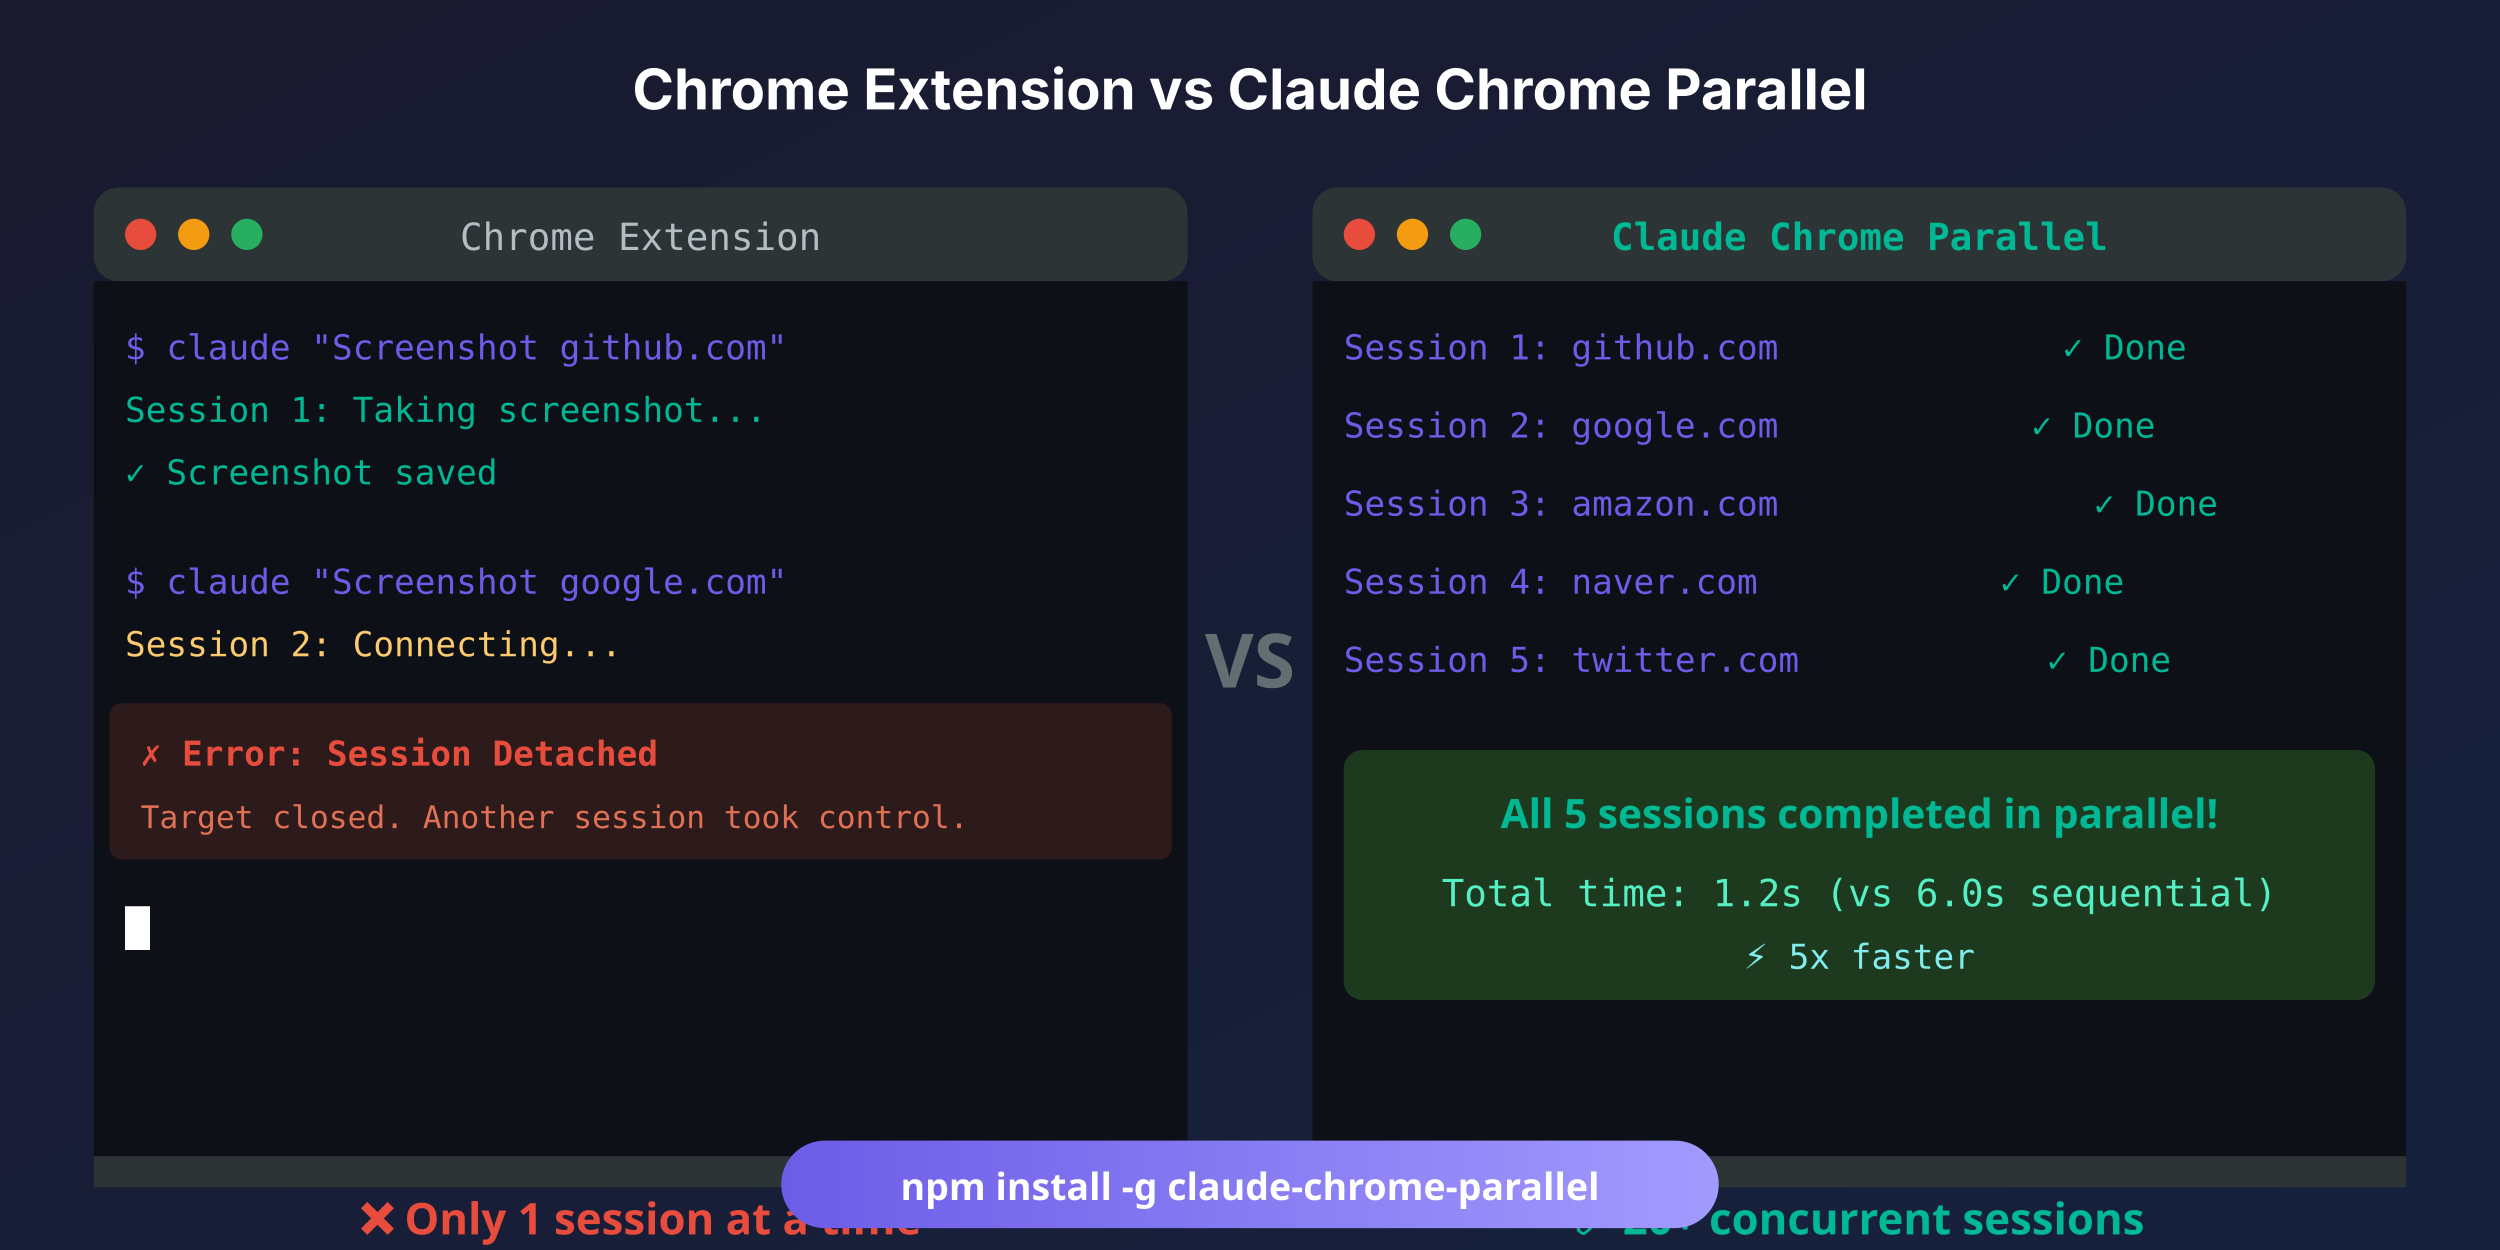
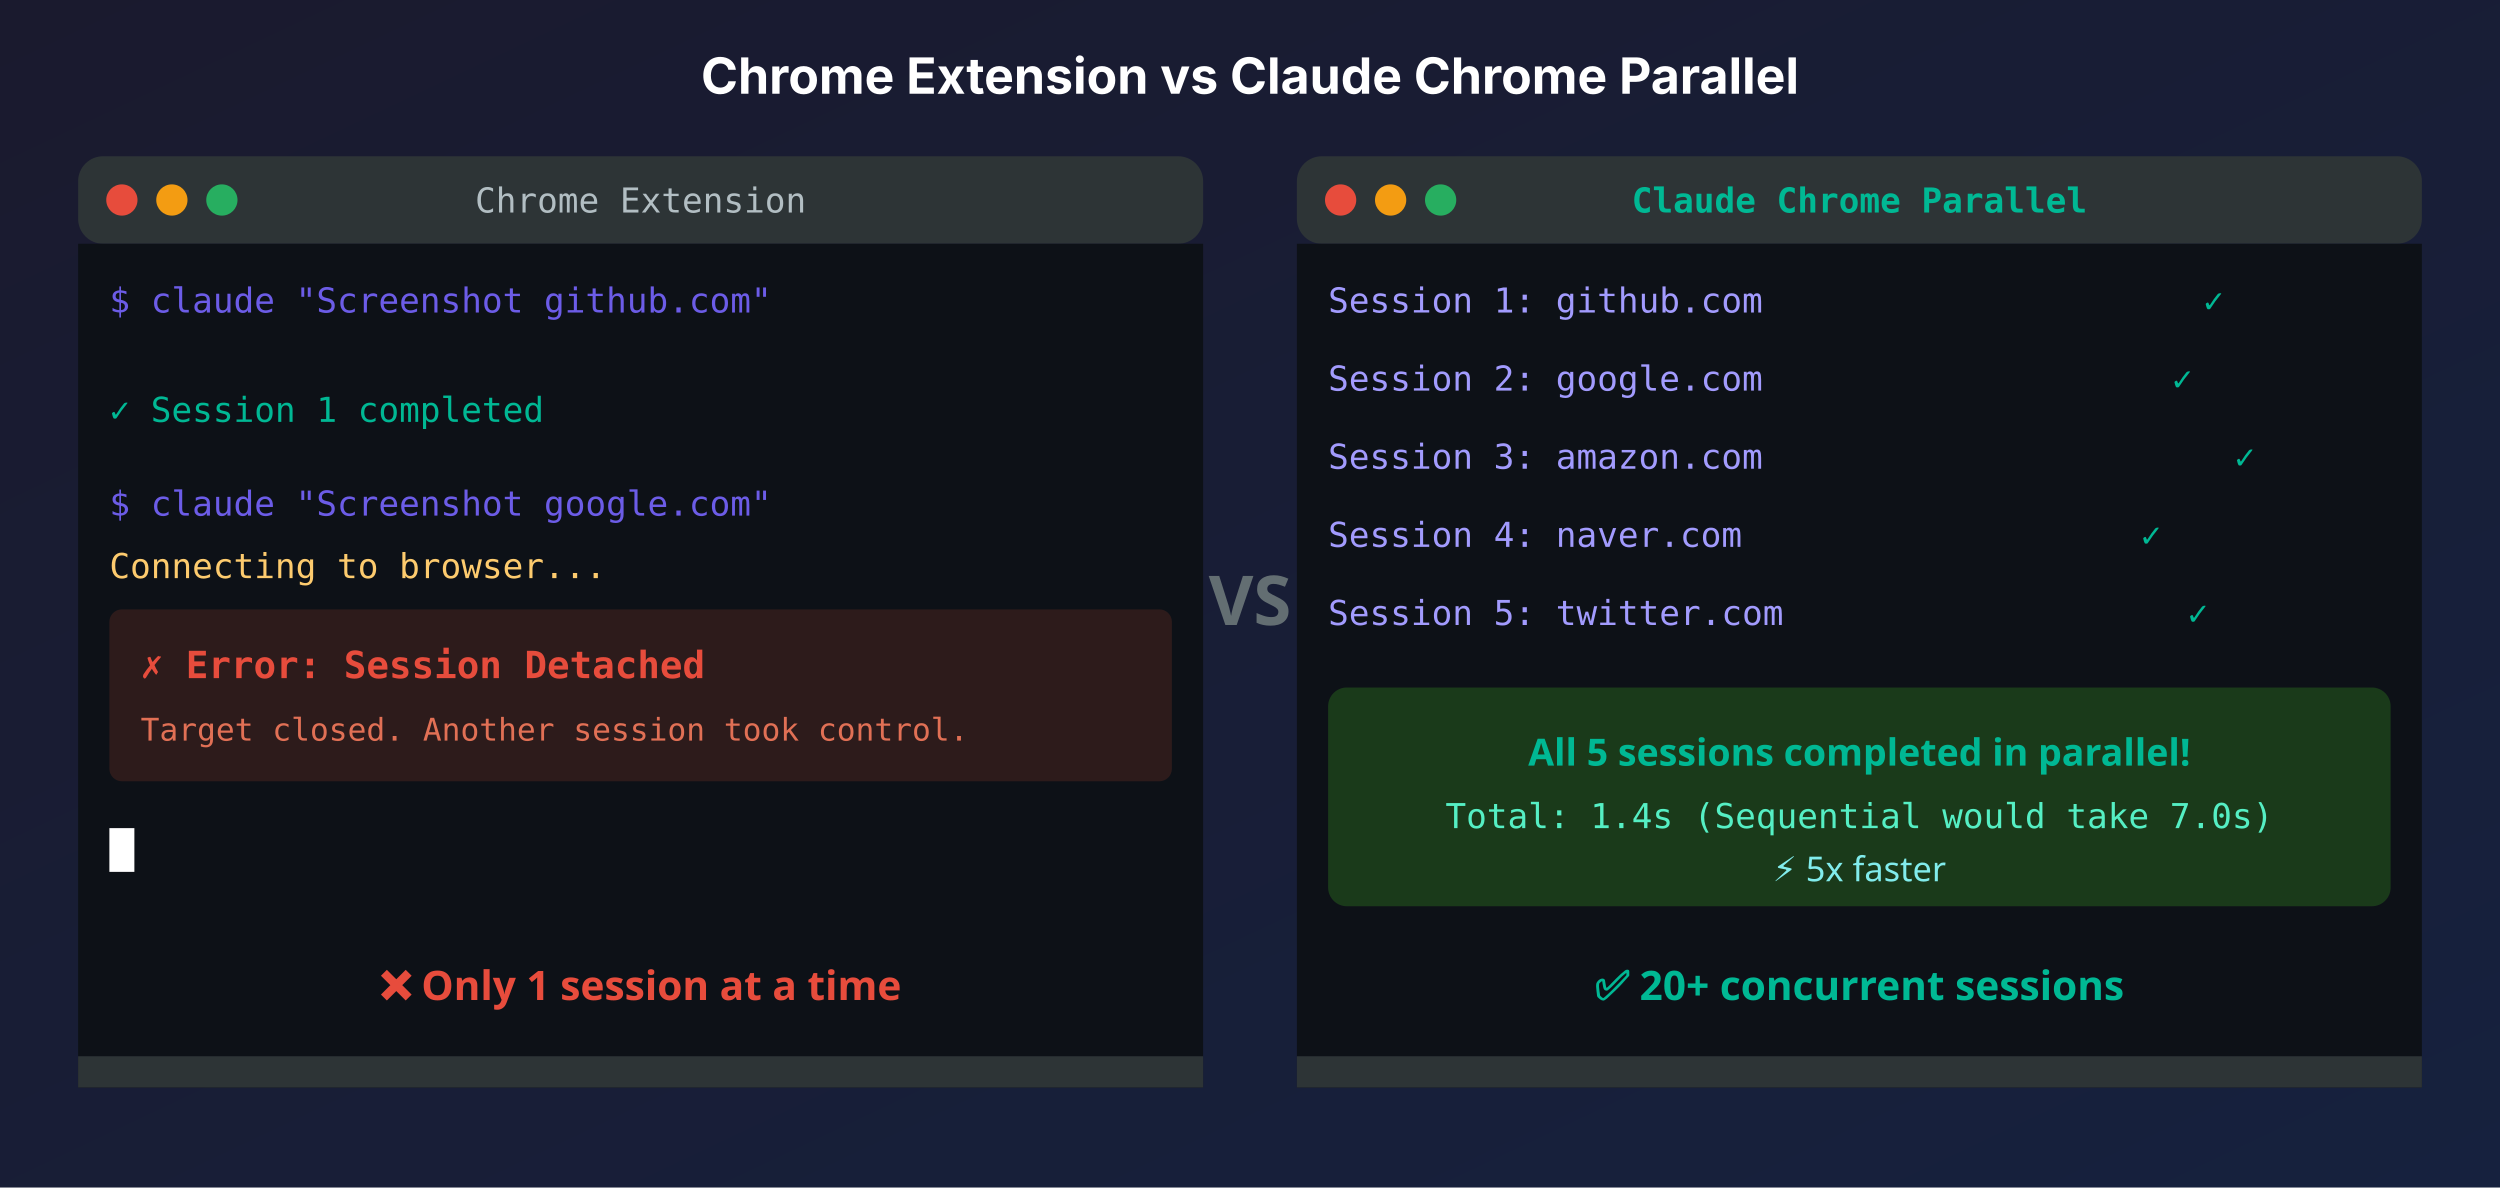
- <svg xmlns="http://www.w3.org/2000/svg" viewBox="0 0 800 400">
+ <svg xmlns="http://www.w3.org/2000/svg" viewBox="0 0 800 380">
  <defs>
    <linearGradient id="bgGrad" x1="0%" y1="0%" x2="100%" y2="100%">
      <stop offset="0%" style="stop-color:#1a1a2e" />
      <stop offset="100%" style="stop-color:#16213e" />
    </linearGradient>
    <linearGradient id="successGrad" x1="0%" y1="0%" x2="100%" y2="0%">
      <stop offset="0%" style="stop-color:#00b894" />
      <stop offset="100%" style="stop-color:#00cec9" />
    </linearGradient>
    <linearGradient id="errorGrad" x1="0%" y1="0%" x2="100%" y2="0%">
      <stop offset="0%" style="stop-color:#e74c3c" />
      <stop offset="100%" style="stop-color:#c0392b" />
    </linearGradient>
-     <linearGradient id="purpleGrad" x1="0%" y1="0%" x2="100%" y2="0%">
-       <stop offset="0%" style="stop-color:#6c5ce7" />
-       <stop offset="100%" style="stop-color:#a29bfe" />
-     </linearGradient>
  </defs>
-   <rect width="800" height="400" fill="url(#bgGrad)" />
-   <text x="400" y="35" text-anchor="middle" fill="#fff" font-family="system-ui, -apple-system, sans-serif" font-size="18" font-weight="bold">
+   <rect width="800" height="380" fill="url(#bgGrad)" />
+   <text x="400" y="30" text-anchor="middle" fill="#fff" font-family="system-ui, -apple-system, sans-serif" font-size="16" font-weight="bold">
    Chrome Extension vs Claude Chrome Parallel
  </text>
-   <g transform="translate(30, 60)">
-     <rect x="0" y="0" width="350" height="30" rx="8" ry="8" fill="#2d3436" />
-     <circle cx="15" cy="15" r="5" fill="#e74c3c" />
-     <circle cx="32" cy="15" r="5" fill="#f39c12" />
-     <circle cx="49" cy="15" r="5" fill="#27ae60" />
-     <text x="175" y="20" text-anchor="middle" fill="#b2bec3" font-family="monospace" font-size="12">Chrome Extension</text>
-     <rect x="0" y="30" width="350" height="290" rx="0" ry="0" fill="#0d1117" />
-     <rect x="0" y="310" width="350" height="10" rx="0" ry="0" fill="#2d3436" />
-     <text x="10" y="55" fill="#6c5ce7" font-family="monospace" font-size="11">
-       <tspan>$ claude "Screenshot github.com"</tspan>
+   <g transform="translate(25, 50)">
+     <rect x="0" y="0" width="360" height="28" rx="8" ry="8" fill="#2d3436" />
+     <circle cx="14" cy="14" r="5" fill="#e74c3c" />
+     <circle cx="30" cy="14" r="5" fill="#f39c12" />
+     <circle cx="46" cy="14" r="5" fill="#27ae60" />
+     <text x="180" y="18" text-anchor="middle" fill="#b2bec3" font-family="monospace" font-size="11">Chrome Extension</text>
+     <rect x="0" y="28" width="360" height="270" fill="#0d1117" />
+     <rect x="0" y="288" width="360" height="10" rx="0" ry="0" fill="#2d3436" />
+     <text x="10" y="50" fill="#6c5ce7" font-family="monospace" font-size="11">$ claude "Screenshot github.com"</text>
+     <rect x="10" y="58" width="0" height="12" rx="2" fill="url(#successGrad)">
+       <animate attributeName="width" values="0;0;150;150;150;150;150;150;150;150;150" dur="10s" repeatCount="indefinite" />
+     </rect>
+     <text x="10" y="85" fill="#00b894" font-family="monospace" font-size="11">
+       <tspan>✓ Session 1 completed</tspan>
+       <animate attributeName="opacity" values="0;0;0;1;1;1;1;1;1;1;1" dur="10s" repeatCount="indefinite" />
    </text>
-     <text x="10" y="75" fill="#00b894" font-family="monospace" font-size="11">
-       <tspan>Session 1: Taking screenshot...</tspan>
-       <animate attributeName="opacity" values="0;1;1" dur="4s" repeatCount="indefinite" />
+     <text x="10" y="115" fill="#6c5ce7" font-family="monospace" font-size="11">
+       <tspan>$ claude "Screenshot google.com"</tspan>
+       <animate attributeName="opacity" values="0;0;0;0;1;1;1;1;1;1;1" dur="10s" repeatCount="indefinite" />
    </text>
-     <text x="10" y="95" fill="#00b894" font-family="monospace" font-size="11">
-       <tspan>✓ Screenshot saved</tspan>
-       <animate attributeName="opacity" values="0;0;1;1" dur="4s" repeatCount="indefinite" />
-     </text>
-     <text x="10" y="130" fill="#6c5ce7" font-family="monospace" font-size="11">
-       <tspan>$ claude "Screenshot google.com"</tspan>
-       <animate attributeName="opacity" values="0;0;0;1;1" dur="4s" repeatCount="indefinite" />
-     </text>
-     <text x="10" y="150" fill="#fdcb6e" font-family="monospace" font-size="11">
-       <tspan>Session 2: Connecting...</tspan>
-       <animate attributeName="opacity" values="0;0;0;0;1;1;0" dur="4s" repeatCount="indefinite" />
+     <text x="10" y="135" fill="#fdcb6e" font-family="monospace" font-size="11">
+       <tspan>Connecting to browser...</tspan>
+       <animate attributeName="opacity" values="0;0;0;0;0;1;0;0;0;0;0" dur="10s" repeatCount="indefinite" />
    </text>
    <g>
-       <animate attributeName="opacity" values="0;0;0;0;0;1;1" dur="4s" repeatCount="indefinite" />
-       <rect x="5" y="165" width="340" height="50" rx="4" fill="#2d1b1b" />
-       <text x="15" y="185" fill="#e74c3c" font-family="monospace" font-size="11" font-weight="bold">
+       <animate attributeName="opacity" values="0;0;0;0;0;0;1;1;1;1;1" dur="10s" repeatCount="indefinite" />
+       <rect x="10" y="145" width="340" height="55" rx="4" fill="#2d1b1b" />
+       <text x="20" y="167" fill="#e74c3c" font-family="monospace" font-size="12" font-weight="bold">
        ✗ Error: Session Detached
      </text>
-       <text x="15" y="205" fill="#e17055" font-family="monospace" font-size="10">
+       <text x="20" y="187" fill="#e17055" font-family="monospace" font-size="10">
        Target closed. Another session took control.
      </text>
    </g>
-     <rect x="10" y="230" width="8" height="14" fill="#fff">
+     <rect x="10" y="215" width="8" height="14" fill="#fff">
      <animate attributeName="opacity" values="1;0;1" dur="1s" repeatCount="indefinite" />
    </rect>
-     <text x="175" y="335" text-anchor="middle" fill="#e74c3c" font-family="system-ui" font-size="14" font-weight="bold">
+     <text x="180" y="270" text-anchor="middle" fill="#e74c3c" font-family="system-ui" font-size="13" font-weight="bold">
      ❌ Only 1 session at a time
    </text>
  </g>
-   <text x="400" y="220" text-anchor="middle" fill="#636e72" font-family="system-ui" font-size="24" font-weight="bold">VS</text>
-   <g transform="translate(420, 60)">
-     <rect x="0" y="0" width="350" height="30" rx="8" ry="8" fill="#2d3436" />
-     <circle cx="15" cy="15" r="5" fill="#e74c3c" />
-     <circle cx="32" cy="15" r="5" fill="#f39c12" />
-     <circle cx="49" cy="15" r="5" fill="#27ae60" />
-     <text x="175" y="20" text-anchor="middle" fill="#00b894" font-family="monospace" font-size="12" font-weight="bold">Claude Chrome Parallel</text>
-     <rect x="0" y="30" width="350" height="290" rx="0" ry="0" fill="#0d1117" />
-     <rect x="0" y="310" width="350" height="10" rx="0" ry="0" fill="#2d3436" />
-     <text x="10" y="55" fill="#6c5ce7" font-family="monospace" font-size="11">Session 1: github.com</text>
-     <rect x="150" y="43" width="0" height="14" rx="2" fill="url(#successGrad)">
-       <animate attributeName="width" values="0;80;80" dur="4s" repeatCount="indefinite" />
+   <text x="400" y="200" text-anchor="middle" fill="#636e72" font-family="system-ui" font-size="22" font-weight="bold">VS</text>
+   <g transform="translate(415, 50)">
+     <rect x="0" y="0" width="360" height="28" rx="8" ry="8" fill="#2d3436" />
+     <circle cx="14" cy="14" r="5" fill="#e74c3c" />
+     <circle cx="30" cy="14" r="5" fill="#f39c12" />
+     <circle cx="46" cy="14" r="5" fill="#27ae60" />
+     <text x="180" y="18" text-anchor="middle" fill="#00b894" font-family="monospace" font-size="11" font-weight="bold">Claude Chrome Parallel</text>
+     <rect x="0" y="28" width="360" height="270" fill="#0d1117" />
+     <rect x="0" y="288" width="360" height="10" rx="0" ry="0" fill="#2d3436" />
+     <text x="10" y="50" fill="#a29bfe" font-family="monospace" font-size="11">Session 1: github.com</text>
+     <rect x="150" y="40" width="0" height="12" rx="2" fill="url(#successGrad)">
+       <animate attributeName="width" values="0;0;20;50;80;110;130;130;130;130;130" dur="10s" repeatCount="indefinite" />
    </rect>
-     <text x="240" y="55" fill="#00b894" font-family="monospace" font-size="11">
-       <tspan>✓ Done</tspan>
-       <animate attributeName="opacity" values="0;0;1;1" dur="4s" repeatCount="indefinite" />
+     <text x="290" y="50" fill="#00b894" font-family="monospace" font-size="11">
+       <tspan>✓</tspan>
+       <animate attributeName="opacity" values="0;0;0;0;0;0;1;1;1;1;1" dur="10s" repeatCount="indefinite" />
    </text>
-     <text x="10" y="80" fill="#6c5ce7" font-family="monospace" font-size="11">Session 2: google.com</text>
-     <rect x="150" y="68" width="0" height="14" rx="2" fill="url(#successGrad)">
-       <animate attributeName="width" values="0;0;70;70" dur="4s" repeatCount="indefinite" />
+     <text x="10" y="75" fill="#a29bfe" font-family="monospace" font-size="11">Session 2: google.com</text>
+     <rect x="150" y="65" width="0" height="12" rx="2" fill="url(#successGrad)">
+       <animate attributeName="width" values="0;0;25;55;85;100;120;120;120;120;120" dur="10s" repeatCount="indefinite" />
    </rect>
-     <text x="230" y="80" fill="#00b894" font-family="monospace" font-size="11">
-       <tspan>✓ Done</tspan>
-       <animate attributeName="opacity" values="0;0;0;1;1" dur="4s" repeatCount="indefinite" />
+     <text x="280" y="75" fill="#00b894" font-family="monospace" font-size="11">
+       <tspan>✓</tspan>
+       <animate attributeName="opacity" values="0;0;0;0;0;0;1;1;1;1;1" dur="10s" repeatCount="indefinite" />
    </text>
-     <text x="10" y="105" fill="#6c5ce7" font-family="monospace" font-size="11">Session 3: amazon.com</text>
-     <rect x="150" y="93" width="0" height="14" rx="2" fill="url(#successGrad)">
-       <animate attributeName="width" values="0;0;0;90;90" dur="4s" repeatCount="indefinite" />
+     <text x="10" y="100" fill="#a29bfe" font-family="monospace" font-size="11">Session 3: amazon.com</text>
+     <rect x="150" y="90" width="0" height="12" rx="2" fill="url(#successGrad)">
+       <animate attributeName="width" values="0;0;30;60;90;120;140;140;140;140;140" dur="10s" repeatCount="indefinite" />
    </rect>
-     <text x="250" y="105" fill="#00b894" font-family="monospace" font-size="11">
-       <tspan>✓ Done</tspan>
-       <animate attributeName="opacity" values="0;0;0;0;1;1" dur="4s" repeatCount="indefinite" />
+     <text x="300" y="100" fill="#00b894" font-family="monospace" font-size="11">
+       <tspan>✓</tspan>
+       <animate attributeName="opacity" values="0;0;0;0;0;0;1;1;1;1;1" dur="10s" repeatCount="indefinite" />
    </text>
-     <text x="10" y="130" fill="#6c5ce7" font-family="monospace" font-size="11">Session 4: naver.com</text>
-     <rect x="150" y="118" width="0" height="14" rx="2" fill="url(#successGrad)">
-       <animate attributeName="width" values="0;0;0;0;60;60" dur="4s" repeatCount="indefinite" />
+     <text x="10" y="125" fill="#a29bfe" font-family="monospace" font-size="11">Session 4: naver.com</text>
+     <rect x="150" y="115" width="0" height="12" rx="2" fill="url(#successGrad)">
+       <animate attributeName="width" values="0;0;15;45;75;95;110;110;110;110;110" dur="10s" repeatCount="indefinite" />
    </rect>
-     <text x="220" y="130" fill="#00b894" font-family="monospace" font-size="11">
-       <tspan>✓ Done</tspan>
-       <animate attributeName="opacity" values="0;0;0;0;0;1;1" dur="4s" repeatCount="indefinite" />
+     <text x="270" y="125" fill="#00b894" font-family="monospace" font-size="11">
+       <tspan>✓</tspan>
+       <animate attributeName="opacity" values="0;0;0;0;0;0;1;1;1;1;1" dur="10s" repeatCount="indefinite" />
    </text>
-     <text x="10" y="155" fill="#6c5ce7" font-family="monospace" font-size="11">Session 5: twitter.com</text>
-     <rect x="150" y="143" width="0" height="14" rx="2" fill="url(#successGrad)">
-       <animate attributeName="width" values="0;0;0;0;0;75;75" dur="4s" repeatCount="indefinite" />
+     <text x="10" y="150" fill="#a29bfe" font-family="monospace" font-size="11">Session 5: twitter.com</text>
+     <rect x="150" y="140" width="0" height="12" rx="2" fill="url(#successGrad)">
+       <animate attributeName="width" values="0;0;22;52;82;112;125;125;125;125;125" dur="10s" repeatCount="indefinite" />
    </rect>
-     <text x="235" y="155" fill="#00b894" font-family="monospace" font-size="11">
-       <tspan>✓ Done</tspan>
-       <animate attributeName="opacity" values="0;0;0;0;0;0;1" dur="4s" repeatCount="indefinite" />
+     <text x="285" y="150" fill="#00b894" font-family="monospace" font-size="11">
+       <tspan>✓</tspan>
+       <animate attributeName="opacity" values="0;0;0;0;0;0;1;1;1;1;1" dur="10s" repeatCount="indefinite" />
    </text>
    <g>
-       <animate attributeName="opacity" values="0;0;0;0;0;0;1" dur="4s" repeatCount="indefinite" />
-       <rect x="10" y="180" width="330" height="80" rx="6" fill="#1e3a1e" />
-       <text x="175" y="205" text-anchor="middle" fill="#00b894" font-family="system-ui" font-size="13" font-weight="bold">
+       <animate attributeName="opacity" values="0;0;0;0;0;0;0;1;1;1;1" dur="10s" repeatCount="indefinite" />
+       <rect x="10" y="170" width="340" height="70" rx="6" fill="#1a3a1a" />
+       <text x="180" y="195" text-anchor="middle" fill="#00b894" font-family="system-ui" font-size="12" font-weight="bold">
        All 5 sessions completed in parallel!
      </text>
-       <text x="175" y="230" text-anchor="middle" fill="#55efc4" font-family="monospace" font-size="12">
-         Total time: 1.2s (vs 6.0s sequential)
+       <text x="180" y="215" text-anchor="middle" fill="#55efc4" font-family="monospace" font-size="11">
+         Total: 1.4s (Sequential would take 7.0s)
      </text>
-       <text x="175" y="250" text-anchor="middle" fill="#81ecec" font-family="monospace" font-size="11">
+       <text x="180" y="232" text-anchor="middle" fill="#81ecec" font-family="system-ui" font-size="11">
        ⚡ 5x faster
      </text>
    </g>
-     <text x="175" y="335" text-anchor="middle" fill="#00b894" font-family="system-ui" font-size="14" font-weight="bold">
+     <text x="180" y="270" text-anchor="middle" fill="#00b894" font-family="system-ui" font-size="13" font-weight="bold">
      ✅ 20+ concurrent sessions
    </text>
  </g>
-   <g>
-     <rect x="250" y="365" width="300" height="28" rx="14" fill="url(#purpleGrad)" />
-     <text x="400" y="384" text-anchor="middle" fill="#fff" font-family="system-ui" font-size="12" font-weight="bold">
-       npm install -g claude-chrome-parallel
-     </text>
-   </g>
</svg>
